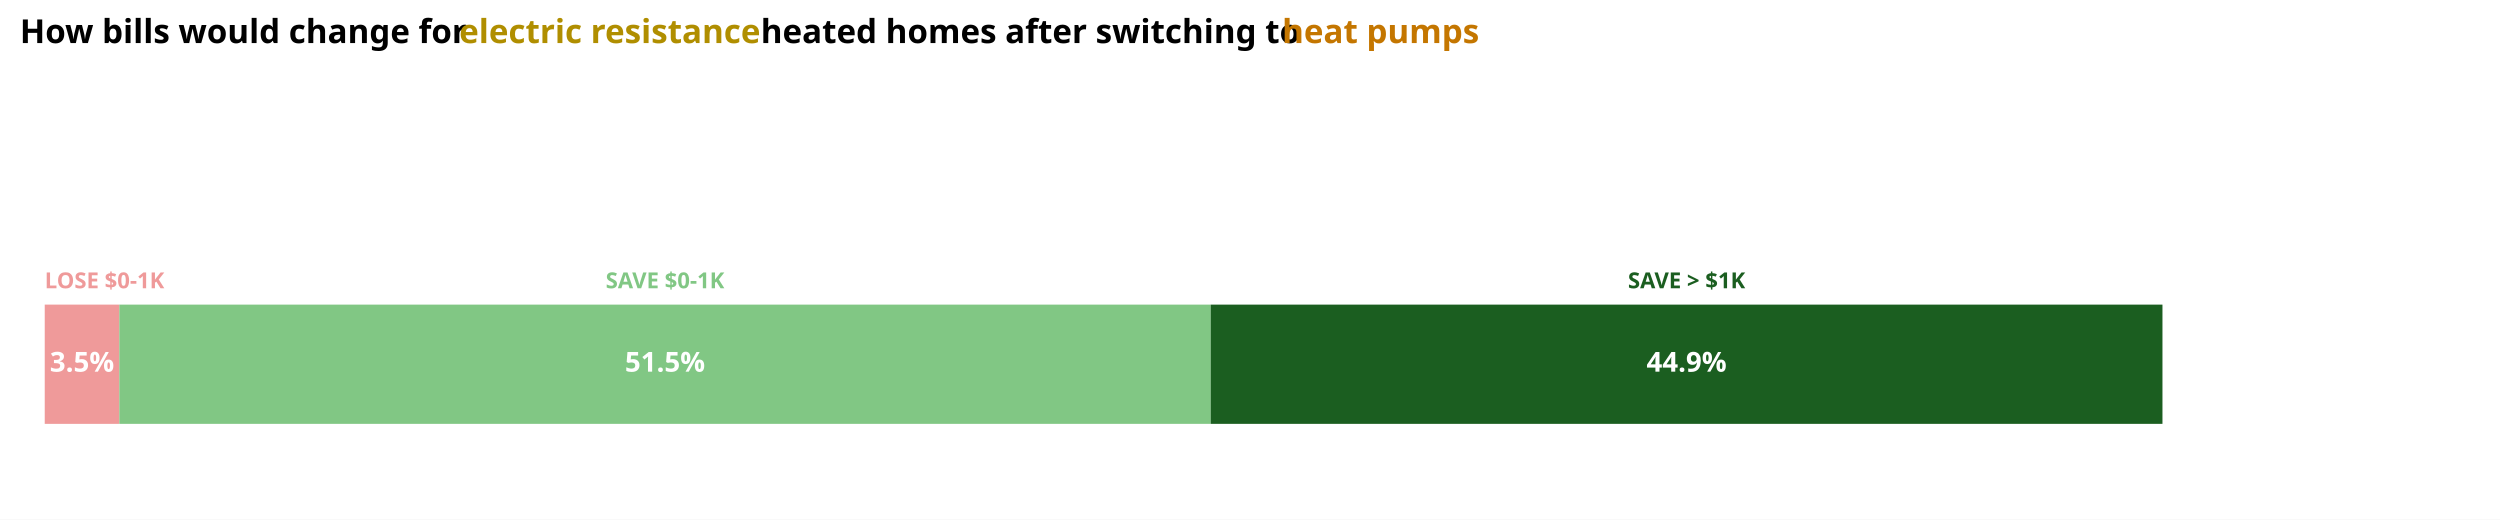
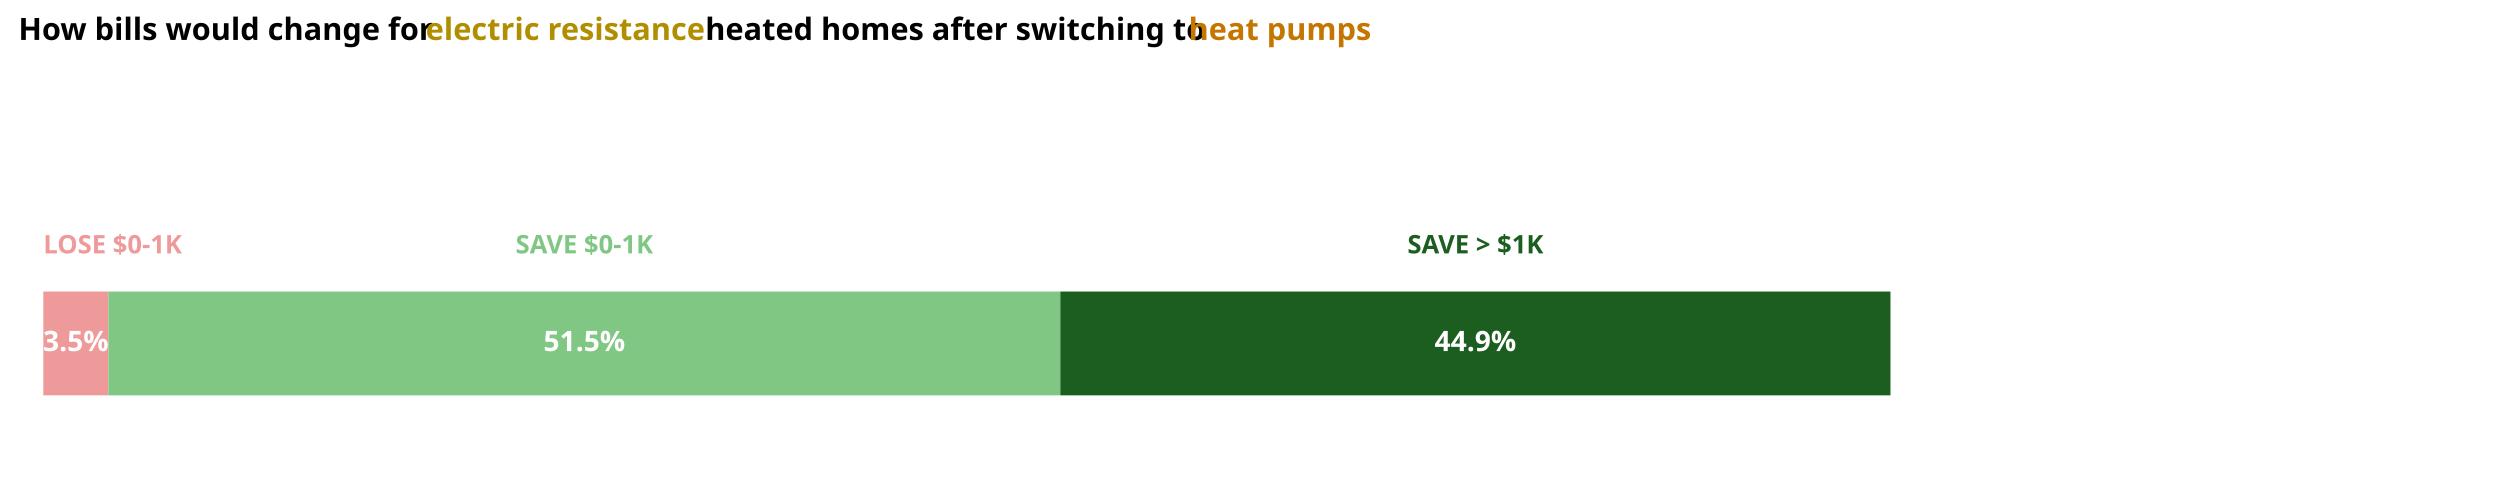
- <svg xmlns="http://www.w3.org/2000/svg" width="905.4pt" height="188.184pt" viewBox="0 0 905.4 188.184" version="1.1">
+ <svg xmlns="http://www.w3.org/2000/svg" width="976.68pt" height="187.464pt" viewBox="0 0 976.68 187.464" version="1.1">
  <defs>
    <style type="text/css">*{stroke-linejoin: round; stroke-linecap: butt}</style>
  </defs>
  <g id="figure_1">
    <g id="patch_1">
-       <path d="M 0 188.184 L 905.4 188.184 L 905.4 0 L 0 0 z " style="fill: #ffffff" />
+       <path d="M 0 187.464 L 976.68 187.464 L 976.68 0 L 0 0 z " style="fill: #ffffff" />
    </g>
    <g id="axes_1">
      <g id="patch_2">
-         <path d="M 16.2 180.984 L 898.2 180.984 L 898.2 11.784 L 16.2 11.784 z " style="fill: #ffffff" />
+         <path d="M 16.92 180.264 L 969.48 180.264 L 969.48 12.504 L 16.92 12.504 z " style="fill: #ffffff" />
      </g>
      <g id="matplotlib.axis_1">
        <g id="xtick_1" />
        <g id="xtick_2" />
        <g id="xtick_3" />
        <g id="xtick_4" />
        <g id="xtick_5" />
        <g id="xtick_6" />
        <g id="xtick_7" />
        <g id="xtick_8" />
+         <g id="xtick_9" />
+         <g id="xtick_10" />
+         <g id="xtick_11" />
      </g>
      <g id="matplotlib.axis_2">
        <g id="ytick_1" />
      </g>
      <g id="PolyCollection_1">
-         <path d="M 16.2 153.504 L 16.2 110.32 L 16.2 110.32 L 16.2 153.504 z " clip-path="url(#p0538ab203c)" style="fill: #b71c1c" />
-         <path d="M 16.2 153.504 L 16.2 110.32 L 43.216 110.32 L 43.216 153.504 z " clip-path="url(#p0538ab203c)" style="fill: #ef9a9a" />
-         <path d="M 43.216 153.504 L 43.216 110.32 L 438.47 110.32 L 438.47 153.504 z " clip-path="url(#p0538ab203c)" style="fill: #81c784" />
-         <path d="M 438.47 153.504 L 438.47 110.32 L 783.157 110.32 L 783.157 153.504 z " clip-path="url(#p0538ab203c)" style="fill: #1b5e20" />
+         <path d="M 16.92 154.455 L 16.92 113.897 L 16.92 113.897 L 16.92 154.455 z " clip-path="url(#p99118bc721)" style="fill: #b71c1c" />
+         <path d="M 16.92 154.455 L 16.92 113.897 L 42.339 113.897 L 42.339 154.455 z " clip-path="url(#p99118bc721)" style="fill: #ef9a9a" />
+         <path d="M 42.339 154.455 L 42.339 113.897 L 414.237 113.897 L 414.237 154.455 z " clip-path="url(#p99118bc721)" style="fill: #81c784" />
+         <path d="M 414.237 154.455 L 414.237 113.897 L 738.556 113.897 L 738.556 154.455 z " clip-path="url(#p99118bc721)" style="fill: #1b5e20" />
      </g>
      <g id="text_1">
-         <g clip-path="url(#p0538ab203c)">
-           <text style="font-weight: 700; font-size: 10px; font-family: 'IBM Plex Sans'; text-anchor: middle; fill: #ffffff" x="610.813" y="134.612" transform="rotate(-0 610.8131 134.6121)">44.9%</text>
+         <g clip-path="url(#p99118bc721)">
+           <text style="font-weight: 700; font-size: 11px; font-family: 'IBM Plex Sans'; text-anchor: middle; fill: #ffffff" x="576.397" y="137.146" transform="rotate(-0 576.3968 137.1461)">44.9%</text>
        </g>
      </g>
      <g id="text_2">
-         <g clip-path="url(#p0538ab203c)">
-           <text style="font-weight: 700; font-size: 10px; font-family: 'IBM Plex Sans'; text-anchor: middle; fill: #ffffff" x="240.843" y="134.612" transform="rotate(-0 240.8427 134.6121)">51.5%</text>
+         <g clip-path="url(#p99118bc721)">
+           <text style="font-weight: 700; font-size: 11px; font-family: 'IBM Plex Sans'; text-anchor: middle; fill: #ffffff" x="228.288" y="137.146" transform="rotate(-0 228.2883 137.1461)">51.5%</text>
        </g>
      </g>
      <g id="text_3">
-         <g clip-path="url(#p0538ab203c)">
-           <text style="font-weight: 700; font-size: 10px; font-family: 'IBM Plex Sans'; text-anchor: middle; fill: #ffffff" x="29.708" y="134.612" transform="rotate(-0 29.70785 134.6121)">3.5%</text>
+         <g clip-path="url(#p99118bc721)">
+           <text style="font-weight: 700; font-size: 11px; font-family: 'IBM Plex Sans'; text-anchor: middle; fill: #ffffff" x="29.63" y="137.146" transform="rotate(-0 29.62966 137.1461)">3.5%</text>
        </g>
      </g>
      <g id="text_4">
-         <g clip-path="url(#p0538ab203c)">
-           <text style="font-weight: 700; font-size: 8px; font-family: 'IBM Plex Sans'; text-anchor: start; fill: #ef9a9a" x="16.2" y="104.402" transform="rotate(-0 16.2 104.4021)">LOSE $0-1K</text>
+         <g clip-path="url(#p99118bc721)">
+           <text style="font-weight: 700; font-size: 10px; font-family: 'IBM Plex Sans'; text-anchor: start; fill: #ef9a9a" x="16.92" y="98.993" transform="rotate(-0 16.92 98.99279)">LOSE $0-1K</text>
        </g>
      </g>
      <g id="text_5">
-         <g clip-path="url(#p0538ab203c)">
-           <text style="font-weight: 700; font-size: 8px; font-family: 'IBM Plex Sans'; text-anchor: middle; fill: #1b5e20" x="610.813" y="104.402" transform="rotate(-0 610.8131 104.4021)">SAVE &gt; $1K</text>
+         <g clip-path="url(#p99118bc721)">
+           <text style="font-weight: 700; font-size: 10px; font-family: 'IBM Plex Sans'; text-anchor: middle; fill: #1b5e20" x="576.397" y="98.993" transform="rotate(-0 576.3968 98.99279)">SAVE &gt; $1K</text>
        </g>
      </g>
      <g id="text_6">
-         <g clip-path="url(#p0538ab203c)">
-           <text style="font-weight: 700; font-size: 8px; font-family: 'IBM Plex Sans'; text-anchor: middle; fill: #81c784" x="240.843" y="104.402" transform="rotate(-0 240.8427 104.4021)">SAVE $0-1K</text>
+         <g clip-path="url(#p99118bc721)">
+           <text style="font-weight: 700; font-size: 10px; font-family: 'IBM Plex Sans'; text-anchor: middle; fill: #81c784" x="228.288" y="98.993" transform="rotate(-0 228.2883 98.99279)">SAVE $0-1K</text>
        </g>
      </g>
    </g>
    <g id="text_7">
      <text style="font-weight: 700; font-size: 12px; font-family: 'GT Planar'; text-anchor: start" x="7.2" y="15.6" transform="rotate(-0 7.2 15.6)">How bills would change for</text>
    </g>
    <g id="text_8">
      <text style="font-weight: 700; font-size: 12px; font-family: 'GT Planar'; text-anchor: start; fill: #b08e00" x="166.294" y="15.6" transform="rotate(-0 166.2937 15.6)">electric resistance</text>
    </g>
    <g id="text_9">
      <text style="font-weight: 700; font-size: 12px; font-family: 'GT Planar'; text-anchor: start" x="275.512" y="15.6" transform="rotate(-0 275.5125 15.6)">heated homes after switching to</text>
    </g>
    <g id="text_10">
      <text style="font-weight: 700; font-size: 12px; font-family: 'GT Planar'; text-anchor: start; fill: #c47600" x="464.325" y="15.6" transform="rotate(-0 464.325 15.6)">heat pumps</text>
    </g>
  </g>
  <defs>
-     <clipPath id="p0538ab203c">
-       <rect x="16.2" y="11.784" width="882" height="169.2" />
+     <clipPath id="p99118bc721">
+       <rect x="16.92" y="12.504" width="952.56" height="167.76" />
    </clipPath>
  </defs>
</svg>
